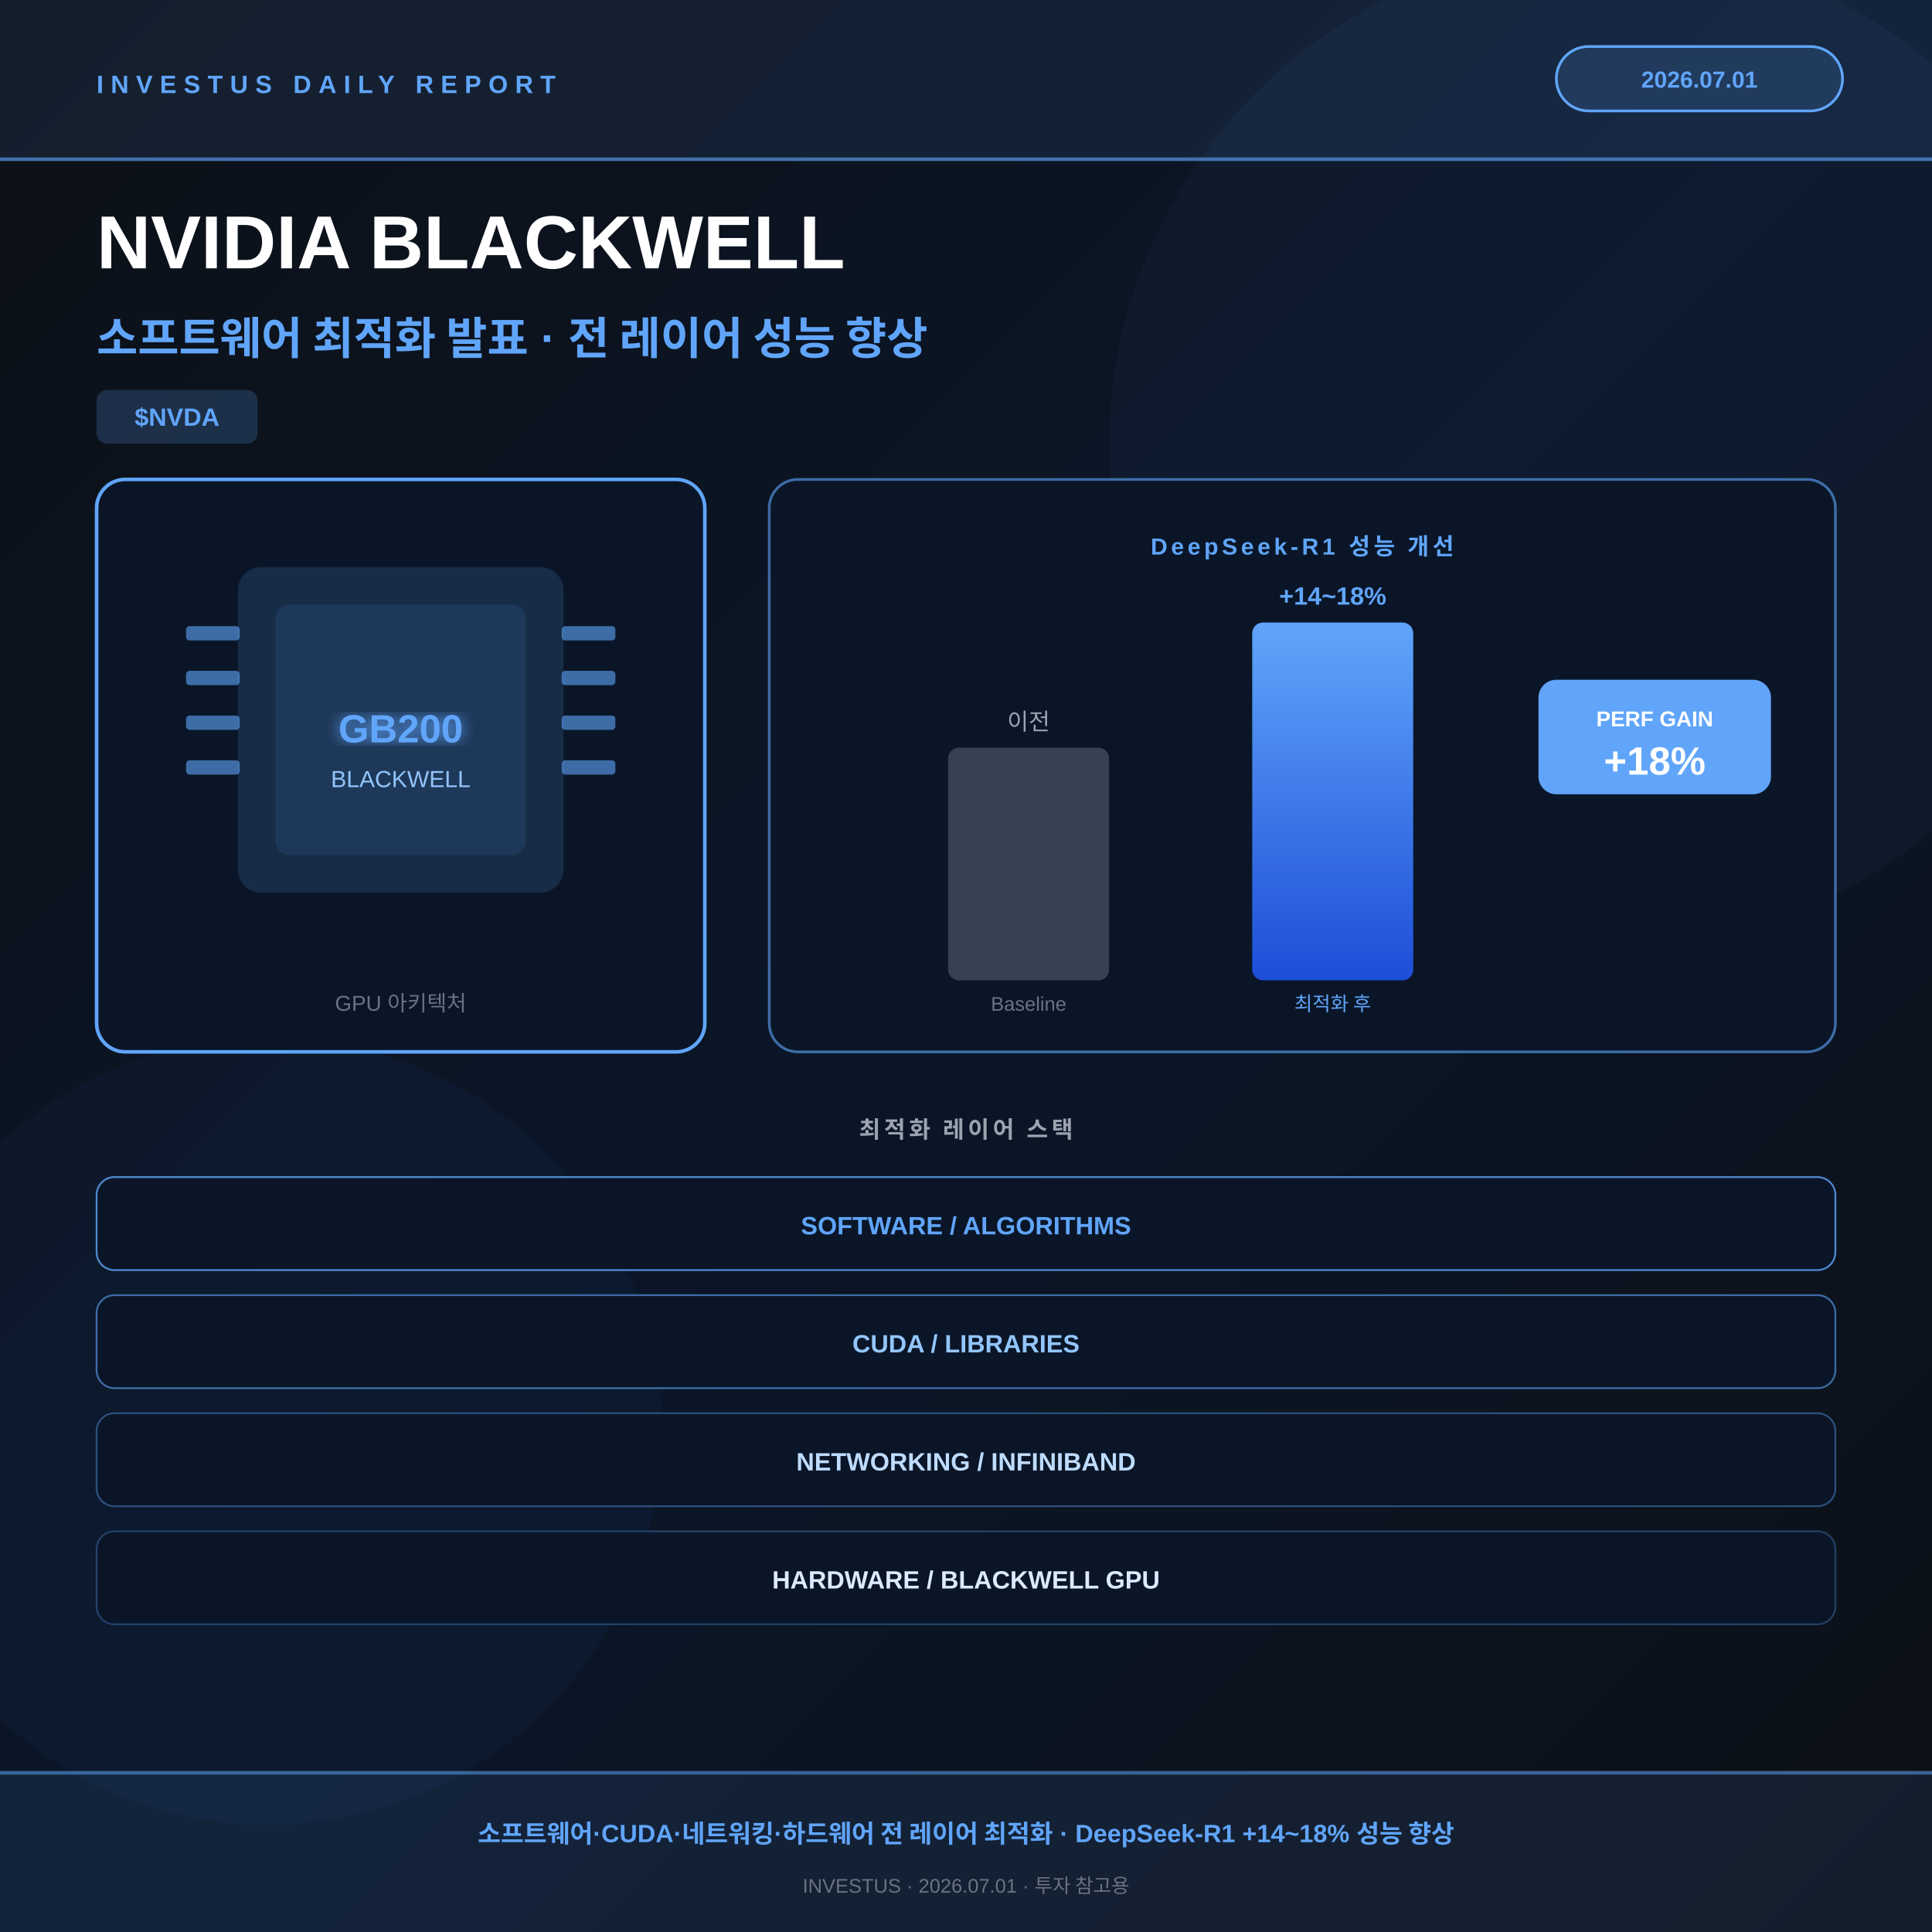
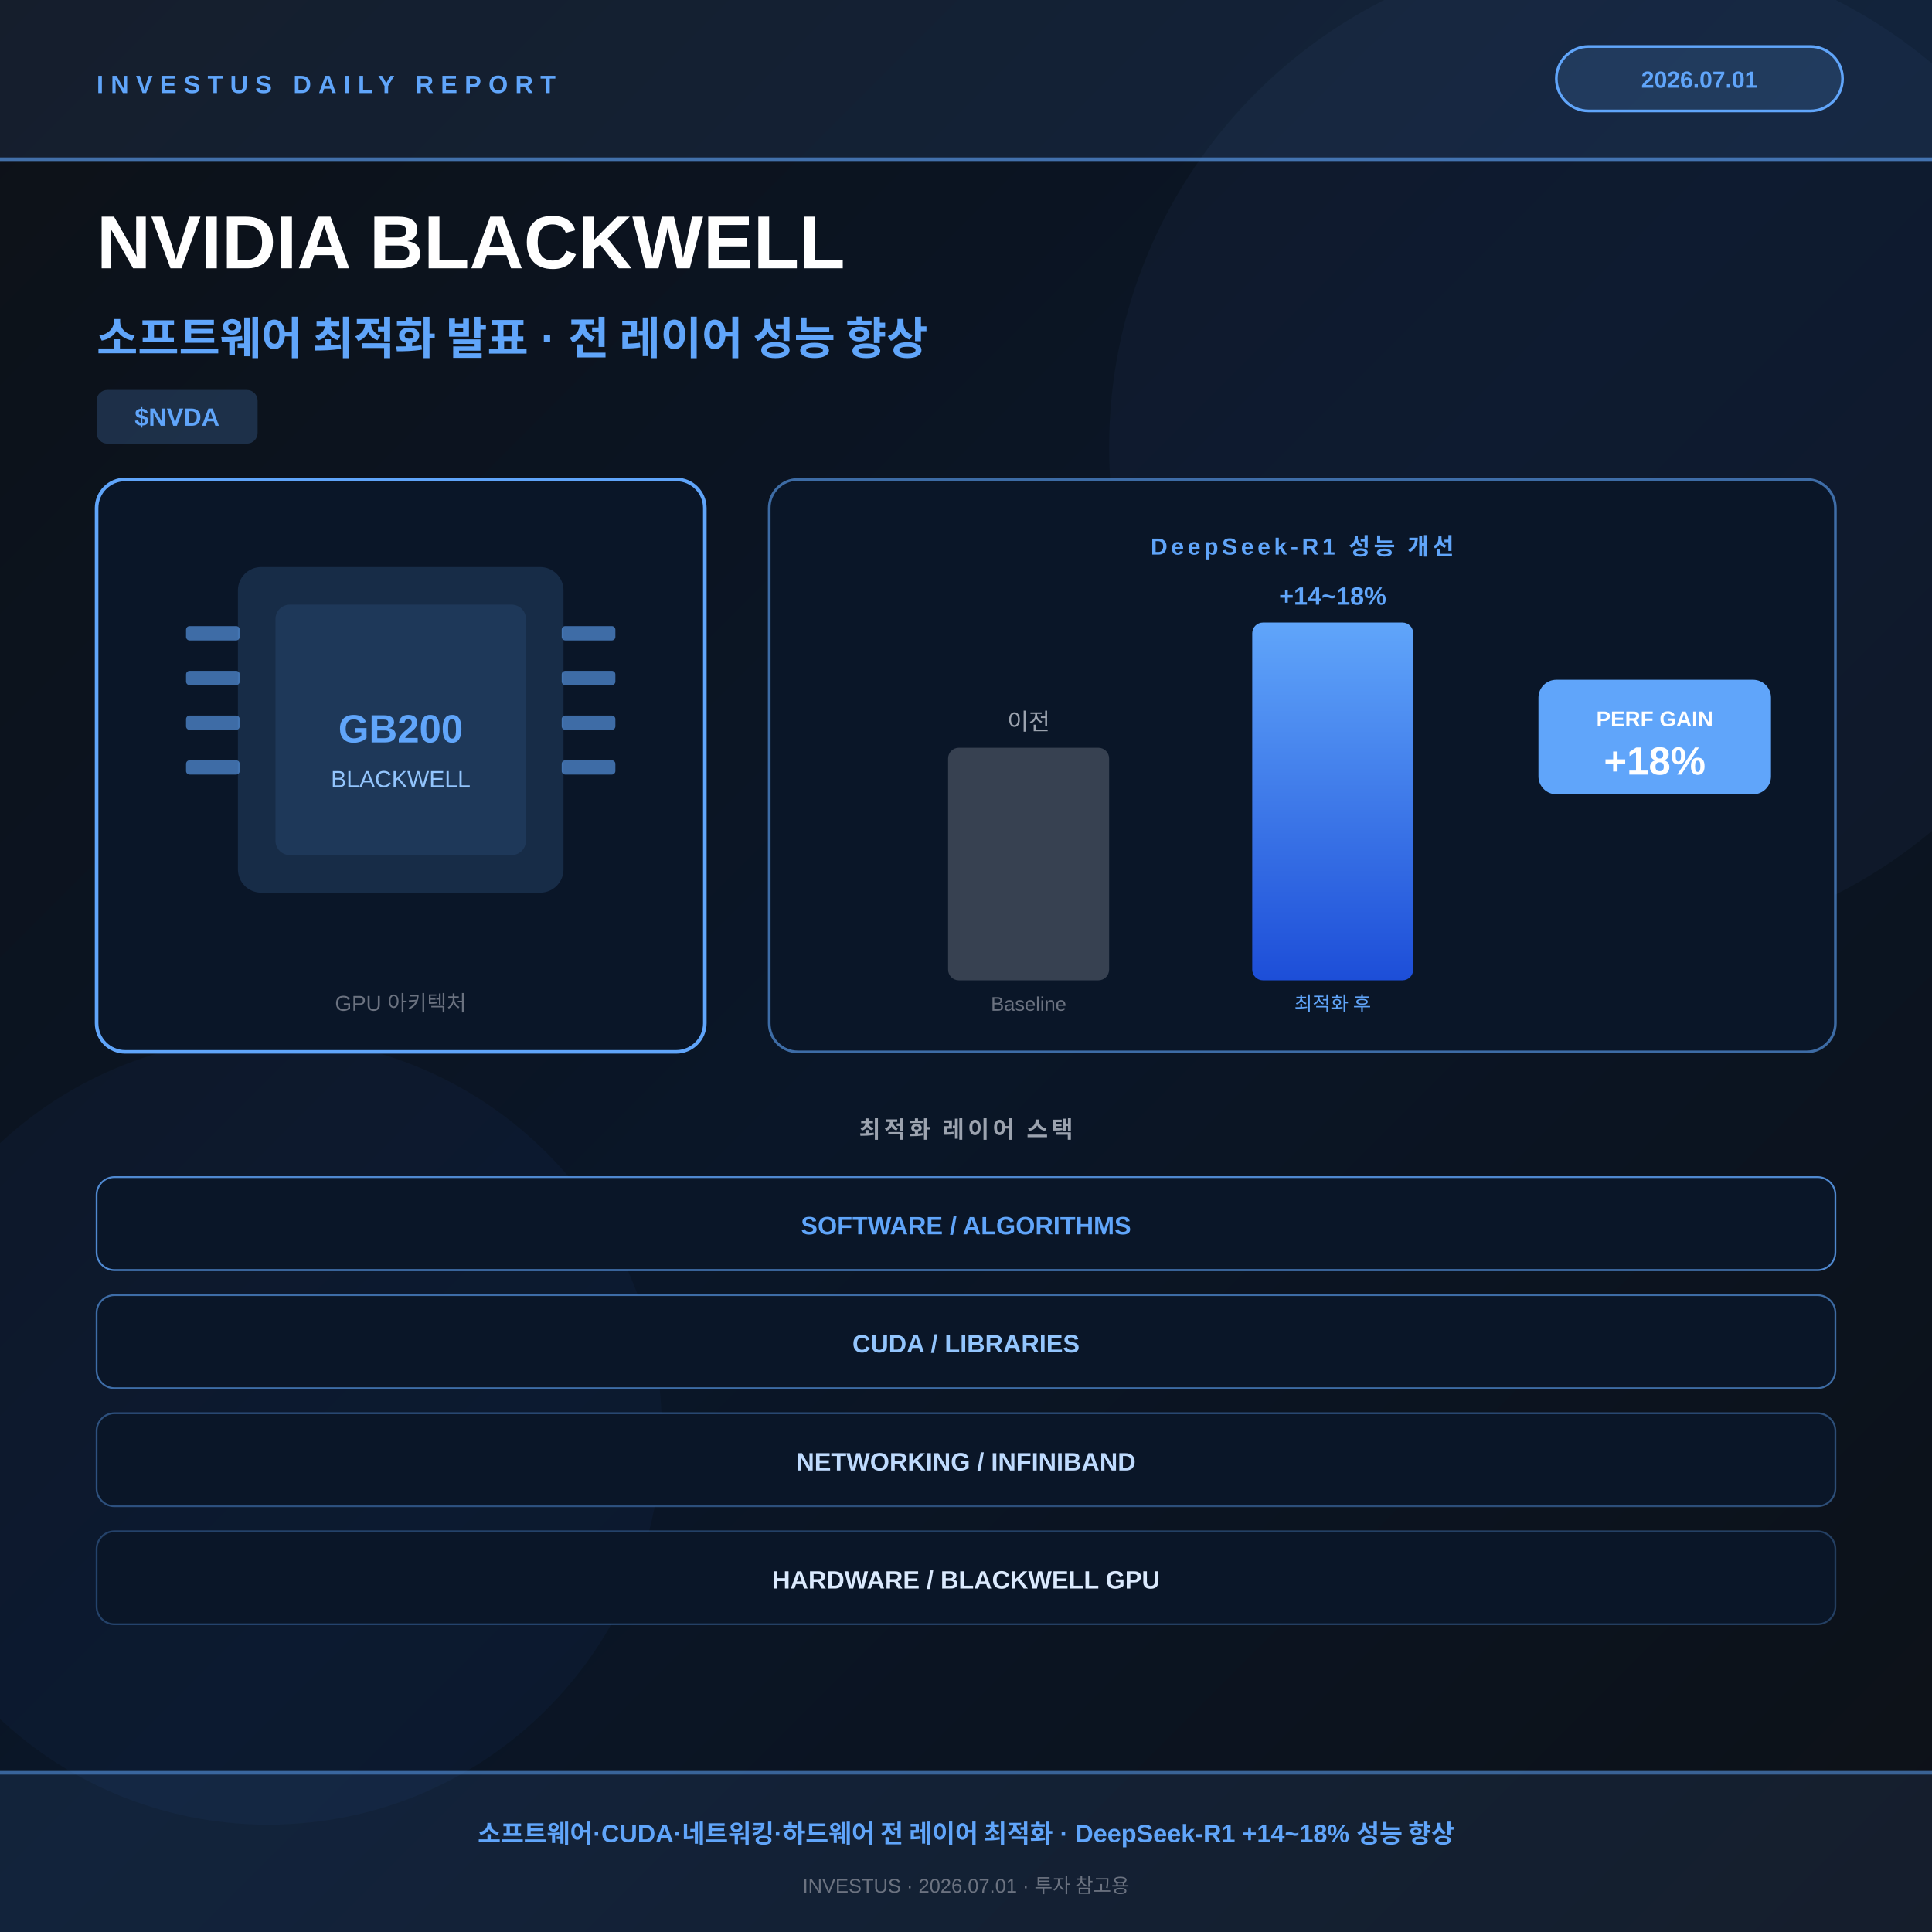
<svg xmlns="http://www.w3.org/2000/svg" viewBox="0 0 1080 1080" width="1080" height="1080">
  <defs>
    <linearGradient id="bg" x1="0%" y1="0%" x2="100%" y2="100%">
      <stop offset="0%" style="stop-color:#0d1117" />
      <stop offset="50%" style="stop-color:#0a1628" />
      <stop offset="100%" style="stop-color:#0d1117" />
    </linearGradient>
    <linearGradient id="blueGrad" x1="0%" y1="100%" x2="0%" y2="0%">
      <stop offset="0%" style="stop-color:#1d4ed8" />
      <stop offset="100%" style="stop-color:#60a5fa" />
    </linearGradient>
    <linearGradient id="blueGrad2" x1="0%" y1="100%" x2="0%" y2="0%">
      <stop offset="0%" style="stop-color:#2563eb" />
      <stop offset="100%" style="stop-color:#93c5fd" />
    </linearGradient>
-     <filter id="glow">
-       <feGaussianBlur stdDeviation="4" result="blur" />
-       <feMerge>
-         <feMergeNode in="blur" />
-         <feMergeNode in="SourceGraphic" />
-       </feMerge>
-     </filter>
  </defs>
  <rect width="1080" height="1080" fill="url(#bg)" />
  <circle cx="900" cy="250" r="280" fill="#60a5fa" opacity="0.04" />
  <circle cx="150" cy="800" r="220" fill="#3b82f6" opacity="0.04" />
  <rect x="0" y="0" width="1080" height="90" fill="#60a5fa" opacity="0.09" />
  <rect x="0" y="88" width="1080" height="2" fill="#60a5fa" opacity="0.6" />
  <text x="54" y="52" font-family="Arial,sans-serif" font-size="14" font-weight="700" fill="#60a5fa" letter-spacing="4">INVESTUS DAILY REPORT</text>
  <rect x="870" y="26" width="160" height="36" rx="18" fill="#60a5fa" opacity="0.15" />
  <rect x="870" y="26" width="160" height="36" rx="18" fill="none" stroke="#60a5fa" stroke-width="1.5" />
  <text x="950" y="49" font-family="Arial,sans-serif" font-size="13" font-weight="700" fill="#60a5fa" text-anchor="middle">2026.07.01</text>
  <text x="54" y="150" font-family="Arial,sans-serif" font-size="42" font-weight="900" fill="#ffffff">NVIDIA BLACKWELL</text>
  <text x="54" y="198" font-family="Arial,sans-serif" font-size="25" font-weight="700" fill="#60a5fa">소프트웨어 최적화 발표 · 전 레이어 성능 향상</text>
  <rect x="54" y="218" width="90" height="30" rx="6" fill="#60a5fa" opacity="0.2" />
  <text x="99" y="238" font-family="Arial,sans-serif" font-size="14" font-weight="700" fill="#60a5fa" text-anchor="middle">$NVDA</text>
  <rect x="54" y="268" width="340" height="320" rx="16" fill="#0a1628" stroke="#60a5fa" stroke-width="2" />
  <rect x="134" y="318" width="180" height="180" rx="12" fill="#60a5fa" opacity="0.15" stroke="#60a5fa" stroke-width="2" />
  <rect x="154" y="338" width="140" height="140" rx="8" fill="#60a5fa" opacity="0.1" />
  <rect x="104" y="350" width="30" height="8" rx="2" fill="#60a5fa" opacity="0.6" />
  <rect x="104" y="375" width="30" height="8" rx="2" fill="#60a5fa" opacity="0.6" />
  <rect x="104" y="400" width="30" height="8" rx="2" fill="#60a5fa" opacity="0.6" />
  <rect x="104" y="425" width="30" height="8" rx="2" fill="#60a5fa" opacity="0.6" />
  <rect x="314" y="350" width="30" height="8" rx="2" fill="#60a5fa" opacity="0.6" />
  <rect x="314" y="375" width="30" height="8" rx="2" fill="#60a5fa" opacity="0.6" />
  <rect x="314" y="400" width="30" height="8" rx="2" fill="#60a5fa" opacity="0.6" />
  <rect x="314" y="425" width="30" height="8" rx="2" fill="#60a5fa" opacity="0.6" />
-   <text x="224" y="415" font-family="Arial,sans-serif" font-size="22" font-weight="900" fill="#60a5fa" text-anchor="middle" filter="url(#glow)">GB200</text>
+   <text x="224" y="415" font-family="Arial,sans-serif" font-size="22" font-weight="900" fill="#60a5fa" text-anchor="middle">GB200</text>
  <text x="224" y="440" font-family="Arial,sans-serif" font-size="13" fill="#93c5fd" text-anchor="middle">BLACKWELL</text>
  <text x="224" y="565" font-family="Arial,sans-serif" font-size="12" fill="#6b7280" text-anchor="middle">GPU 아키텍처</text>
  <rect x="430" y="268" width="596" height="320" rx="16" fill="#0a1628" stroke="#60a5fa" stroke-width="1.5" stroke-opacity="0.6" />
  <text x="728" y="310" font-family="Arial,sans-serif" font-size="13" font-weight="700" fill="#60a5fa" text-anchor="middle" letter-spacing="2">DeepSeek-R1 성능 개선</text>
  <rect x="530" y="418" width="90" height="130" rx="6" fill="#374151" />
  <text x="575" y="408" font-family="Arial,sans-serif" font-size="13" fill="#9ca3af" text-anchor="middle">이전</text>
  <text x="575" y="565" font-family="Arial,sans-serif" font-size="11" fill="#6b7280" text-anchor="middle">Baseline</text>
  <rect x="700" y="348" width="90" height="200" rx="6" fill="url(#blueGrad)" />
  <text x="745" y="338" font-family="Arial,sans-serif" font-size="14" font-weight="700" fill="#60a5fa" text-anchor="middle">+14~18%</text>
  <text x="745" y="565" font-family="Arial,sans-serif" font-size="11" fill="#60a5fa" text-anchor="middle">최적화 후</text>
  <rect x="860" y="380" width="130" height="64" rx="10" fill="#60a5fa" />
  <text x="925" y="406" font-family="Arial,sans-serif" font-size="12" font-weight="700" fill="#ffffff" text-anchor="middle">PERF GAIN</text>
  <text x="925" y="433" font-family="Arial,sans-serif" font-size="22" font-weight="900" fill="#ffffff" text-anchor="middle">+18%</text>
  <text x="540" y="636" font-family="Arial,sans-serif" font-size="13" font-weight="700" fill="#9ca3af" text-anchor="middle" letter-spacing="2">최적화 레이어 스택</text>
  <rect x="54" y="658" width="972" height="52" rx="10" fill="#0a1628" stroke="#60a5fa" stroke-width="1" stroke-opacity="0.8" />
  <text x="540" y="690" font-family="Arial,sans-serif" font-size="14" font-weight="700" fill="#60a5fa" text-anchor="middle">SOFTWARE / ALGORITHMS</text>
  <rect x="54" y="724" width="972" height="52" rx="10" fill="#0a1628" stroke="#60a5fa" stroke-width="1" stroke-opacity="0.6" />
  <text x="540" y="756" font-family="Arial,sans-serif" font-size="14" font-weight="700" fill="#93c5fd" text-anchor="middle">CUDA / LIBRARIES</text>
  <rect x="54" y="790" width="972" height="52" rx="10" fill="#0a1628" stroke="#60a5fa" stroke-width="1" stroke-opacity="0.4" />
  <text x="540" y="822" font-family="Arial,sans-serif" font-size="14" font-weight="700" fill="#bfdbfe" text-anchor="middle">NETWORKING / INFINIBAND</text>
  <rect x="54" y="856" width="972" height="52" rx="10" fill="#0a1628" stroke="#60a5fa" stroke-width="1" stroke-opacity="0.3" />
  <text x="540" y="888" font-family="Arial,sans-serif" font-size="14" font-weight="700" fill="#dbeafe" text-anchor="middle">HARDWARE / BLACKWELL GPU</text>
  <rect x="0" y="990" width="1080" height="90" fill="#60a5fa" opacity="0.09" />
  <rect x="0" y="990" width="1080" height="2" fill="#60a5fa" opacity="0.5" />
  <text x="540" y="1030" font-family="Arial,sans-serif" font-size="14" font-weight="700" fill="#60a5fa" text-anchor="middle">소프트웨어·CUDA·네트워킹·하드웨어 전 레이어 최적화 · DeepSeek-R1 +14~18% 성능 향상</text>
  <text x="540" y="1058" font-family="Arial,sans-serif" font-size="11" fill="#6b7280" text-anchor="middle">INVESTUS · 2026.07.01 · 투자 참고용</text>
</svg>
